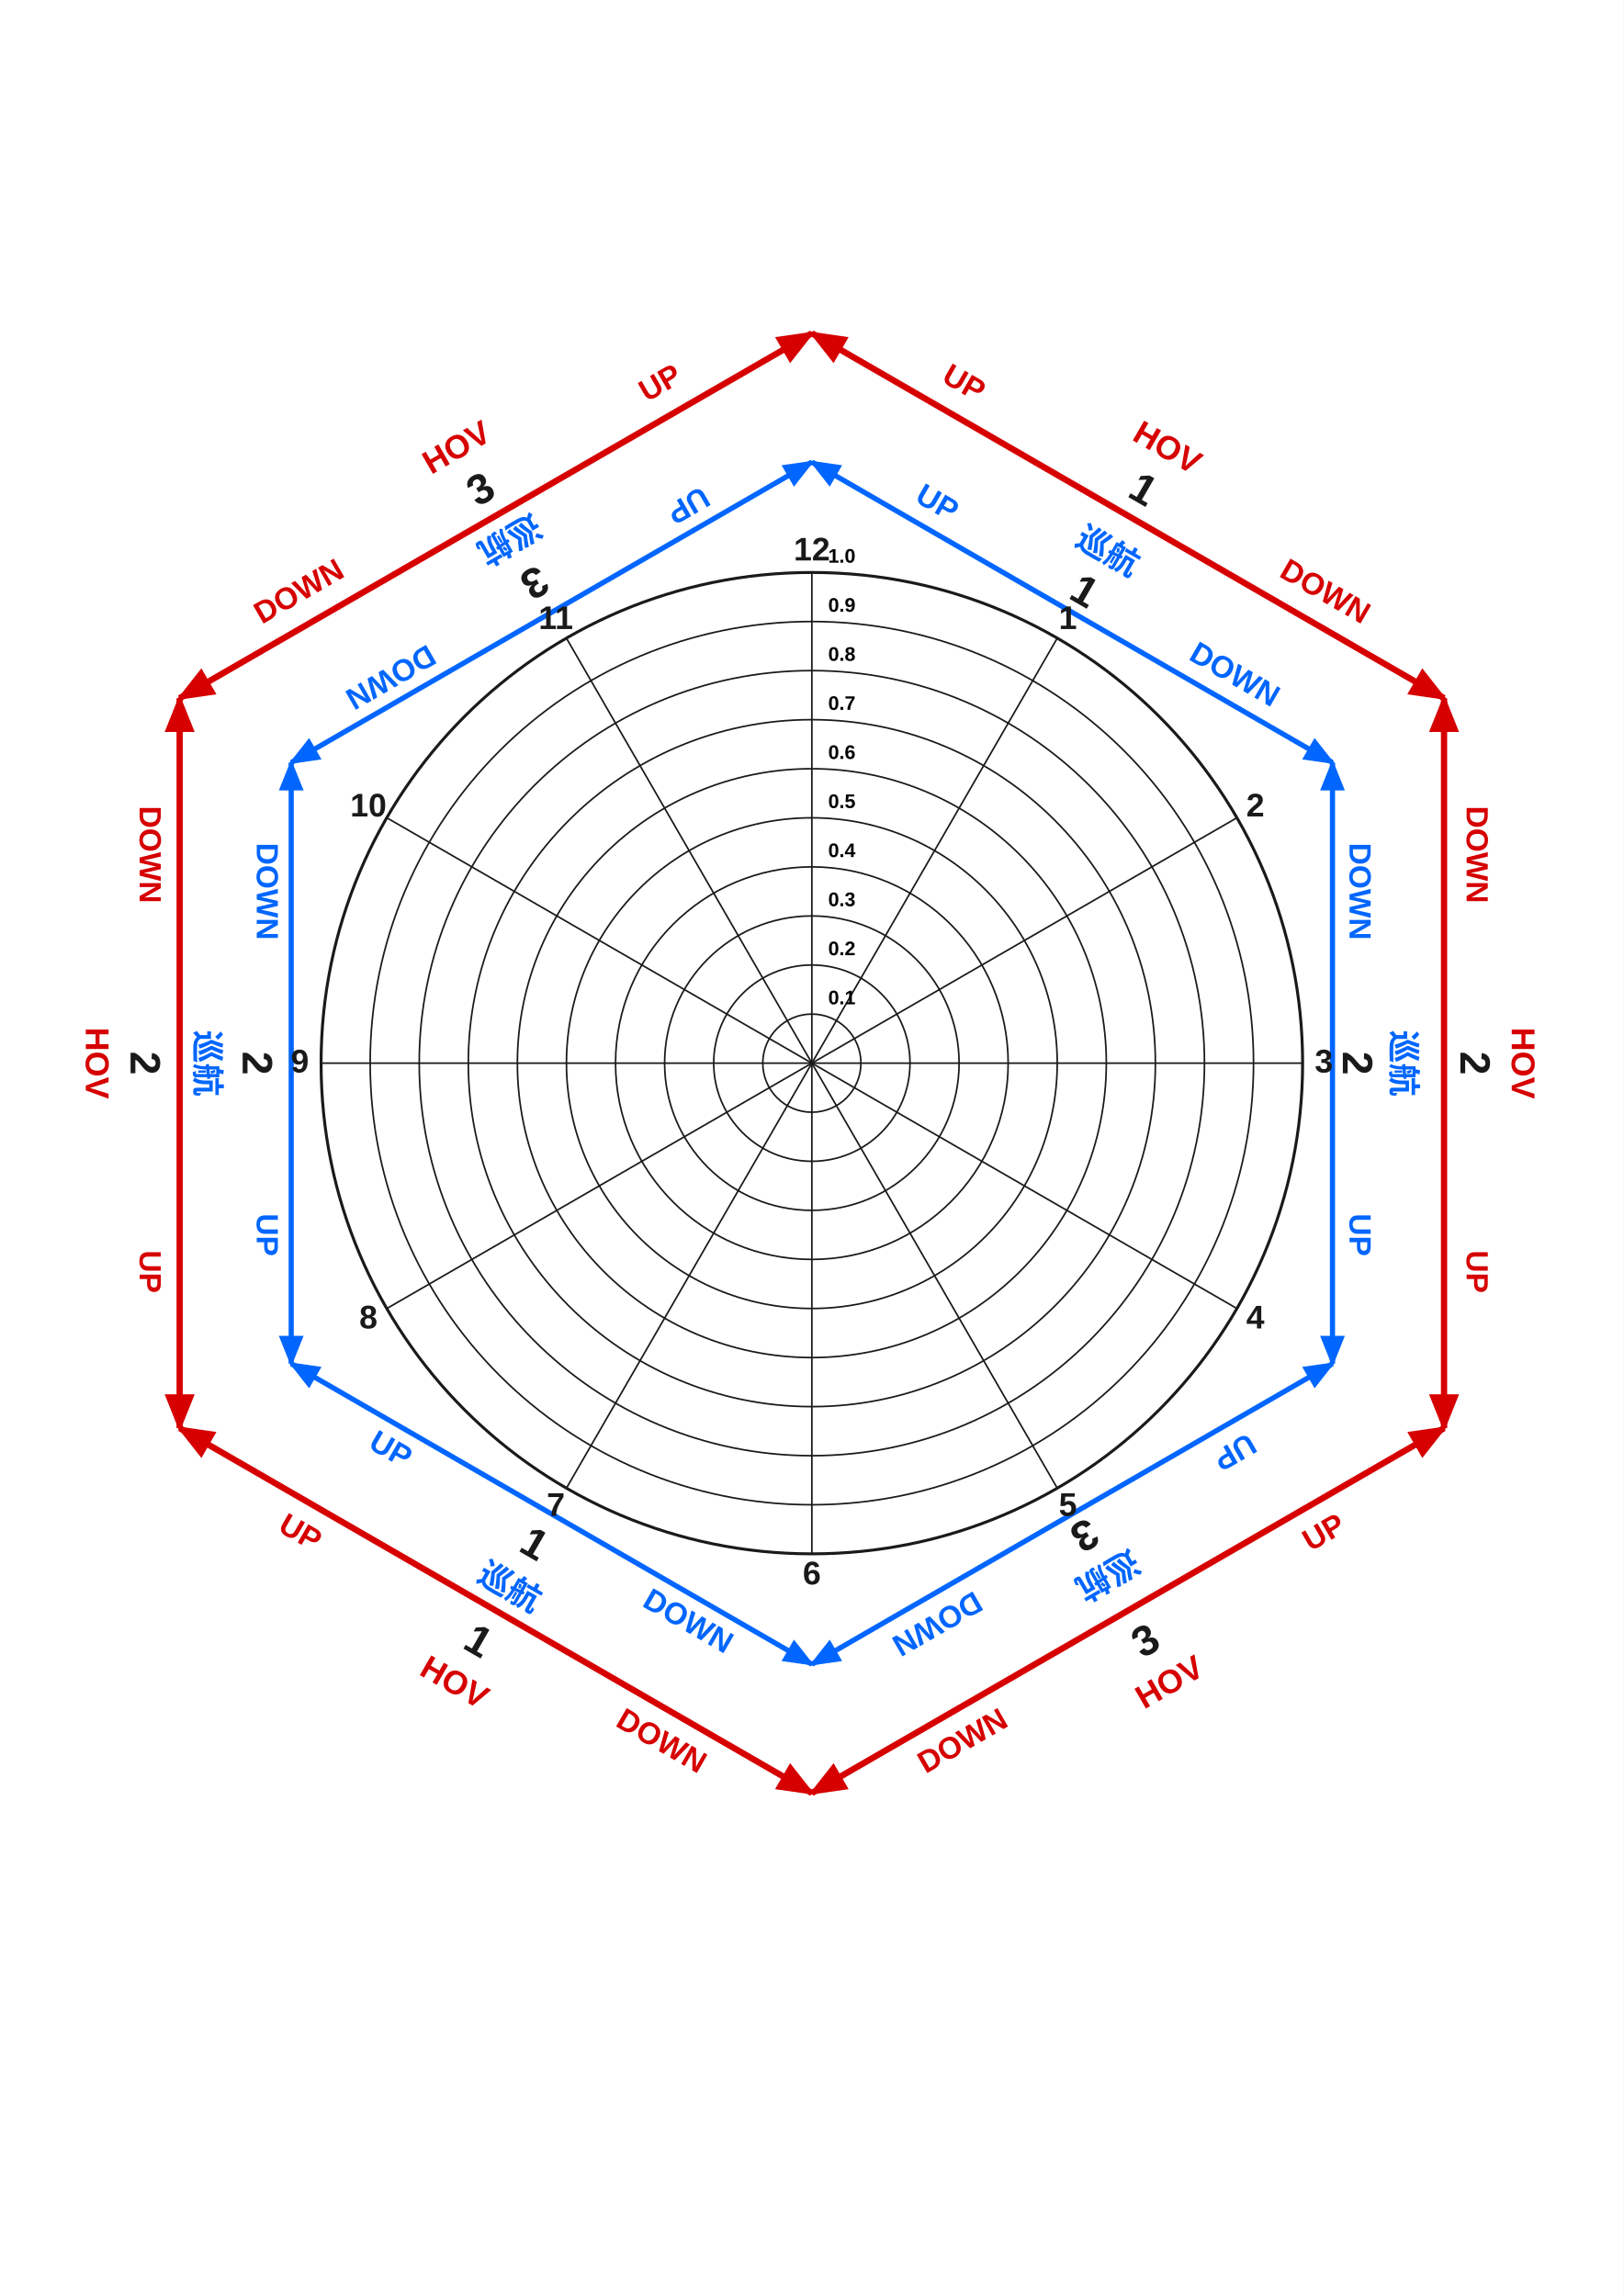
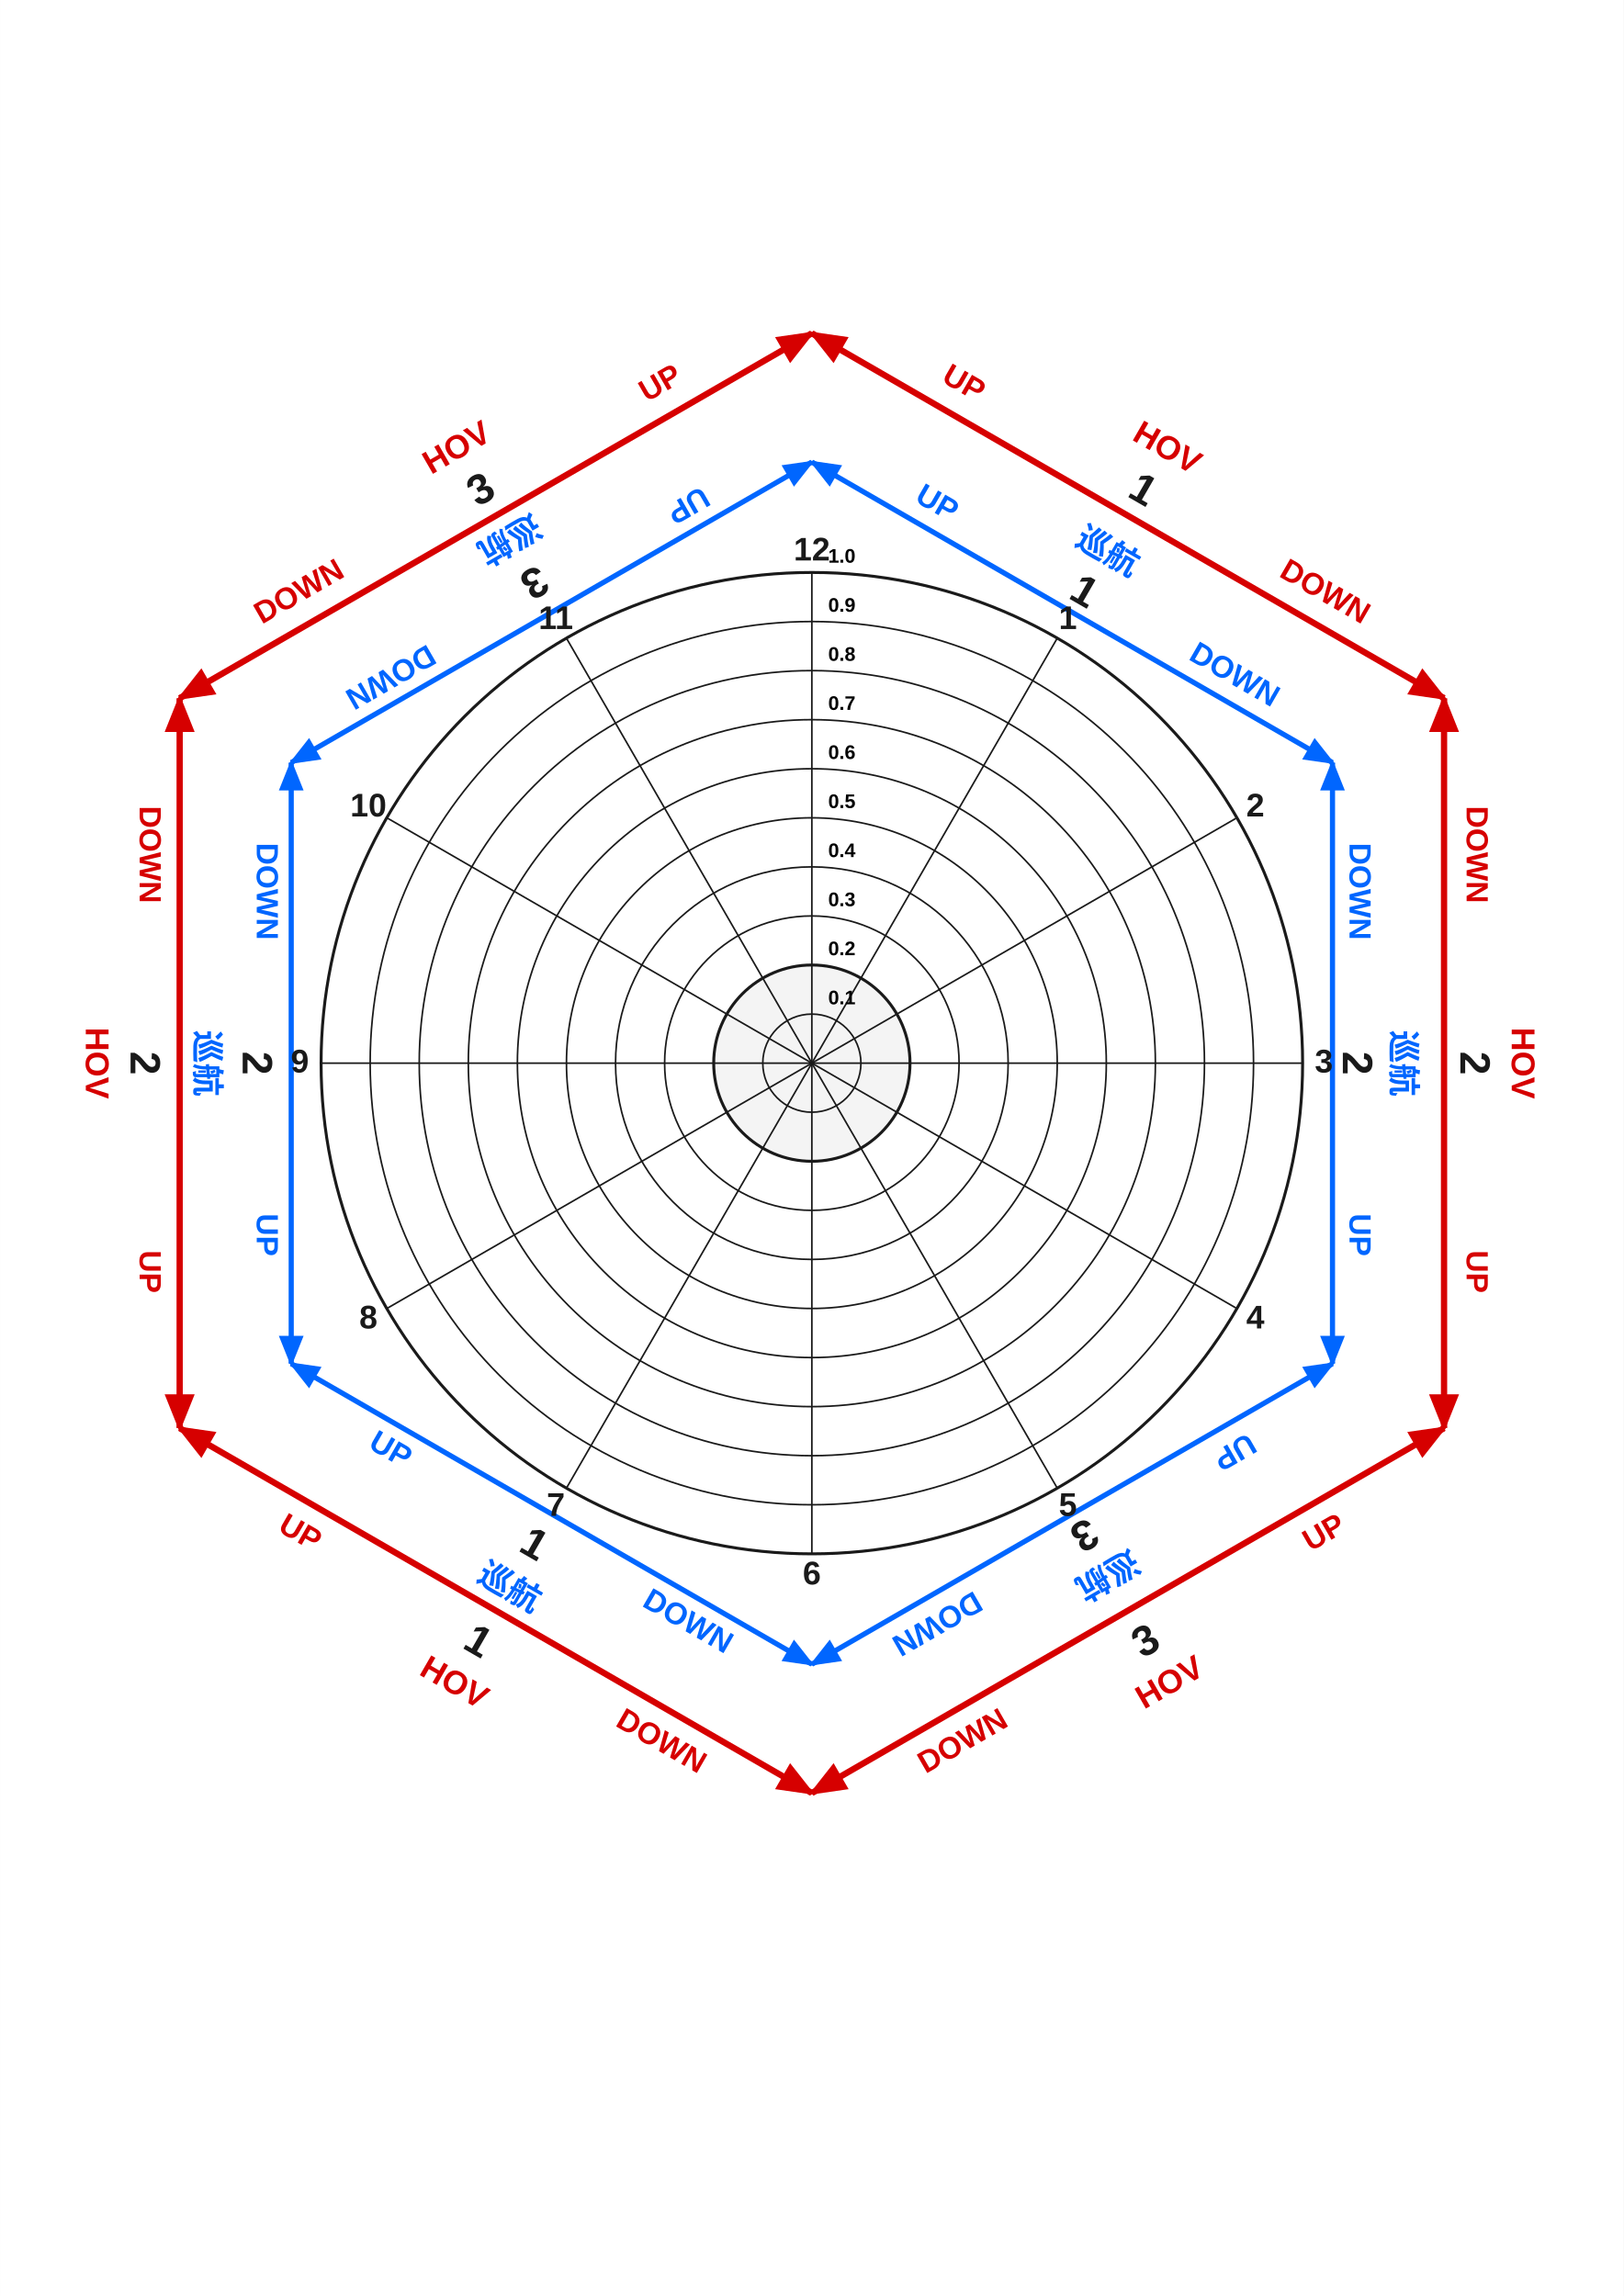
<svg xmlns="http://www.w3.org/2000/svg" width="210mm" height="297mm" viewBox="0 0 794 1123" role="img" aria-labelledby="chart-title chart-description">
  <defs>
    <marker id="hovArrowHead" viewBox="0 0 10 8" refX="9" refY="4" markerWidth="18" markerHeight="15" orient="auto-start-reverse" markerUnits="userSpaceOnUse">
      <path d="M0 0 L10 4 L0 8 Z" fill="#d60000" />
    </marker>
    <marker id="cruiseArrowHead" viewBox="0 0 10 8" refX="9" refY="4" markerWidth="18" markerHeight="15" orient="auto-start-reverse" markerUnits="userSpaceOnUse">
      <path d="M0 0 L10 4 L0 8 Z" fill="#0066ff" />
    </marker>
  </defs>
  <g id="backgroundLayer">
    <rect id="pageBackground" width="794" height="1123" fill="#ffffff" />
  </g>
  <g id="chartLayer" fill="none" stroke="#1a1a1a" stroke-width="1" transform="translate(397 520) scale(0.80) translate(-397 -520) translate(0 -41)">
+     <circle id="ring02Fill" cx="397" cy="561" r="60" fill="#1a1a1a" fill-opacity="0.05" stroke="none" pointer-events="none" />
    <circle id="ring01" cx="397" cy="561" r="30" />
-     <circle id="ring02" cx="397" cy="561" r="60" />
+     <circle id="ring02" cx="397" cy="561" r="60" stroke-width="1.8" />
    <circle id="ring03" cx="397" cy="561" r="90" />
    <circle id="ring04" cx="397" cy="561" r="120" />
    <circle id="ring05" cx="397" cy="561" r="150" />
    <circle id="ring06" cx="397" cy="561" r="180" />
    <circle id="ring07" cx="397" cy="561" r="210" />
    <circle id="ring08" cx="397" cy="561" r="240" />
    <circle id="ring09" cx="397" cy="561" r="270" />
    <g id="ring10">
      <circle id="outerCircle" cx="397" cy="561" r="300" stroke-width="1.8" />
    </g>
    <line id="axis00" x1="397" y1="561" x2="397" y2="261" />
    <line id="axis01" x1="397" y1="561" x2="547" y2="301.2" />
    <line id="axis02" x1="397" y1="561" x2="656.8" y2="411" />
    <line id="axis03" x1="397" y1="561" x2="697" y2="561" />
    <line id="axis04" x1="397" y1="561" x2="656.8" y2="711" />
    <line id="axis05" x1="397" y1="561" x2="547" y2="820.8" />
    <line id="axis06" x1="397" y1="561" x2="397" y2="861" />
    <line id="axis07" x1="397" y1="561" x2="247" y2="820.8" />
    <line id="axis08" x1="397" y1="561" x2="137.2" y2="711" />
    <line id="axis09" x1="397" y1="561" x2="97" y2="561" />
    <line id="axis10" x1="397" y1="561" x2="137.2" y2="411" />
    <line id="axis11" x1="397" y1="561" x2="247" y2="301.2" />
  </g>
  <g id="hovLayer" fill="none" stroke="#d60000" stroke-width="3" stroke-linejoin="round">
    <g id="hovGroup" transform="rotate(0 397 520)" style="cursor: grab;">
      <circle id="hovRotationHandle" cx="397" cy="520" r="358" fill="none" stroke="transparent" stroke-width="44" pointer-events="stroke" style="touch-action: none;" />
      <g id="hovContent" transform="translate(397 520) scale(1.02) translate(-397 -520)">
        <g id="hovHexagon">
          <line id="hovArrowBody00" x1="397" y1="170" x2="700.1" y2="345" marker-start="url(#hovArrowHead)" marker-end="url(#hovArrowHead)" />
          <line id="hovArrowBody01" x1="700.1" y1="345" x2="700.1" y2="695" marker-start="url(#hovArrowHead)" marker-end="url(#hovArrowHead)" />
          <line id="hovArrowBody02" x1="700.1" y1="695" x2="397" y2="870" marker-start="url(#hovArrowHead)" marker-end="url(#hovArrowHead)" />
          <line id="hovArrowBody03" x1="397" y1="870" x2="93.9" y2="695" marker-start="url(#hovArrowHead)" marker-end="url(#hovArrowHead)" />
          <line id="hovArrowBody04" x1="93.9" y1="695" x2="93.9" y2="345" marker-start="url(#hovArrowHead)" marker-end="url(#hovArrowHead)" />
          <line id="hovArrowBody05" x1="93.9" y1="345" x2="397" y2="170" marker-start="url(#hovArrowHead)" marker-end="url(#hovArrowHead)" />
        </g>
        <g id="hovTypeLabels" fill="#d60000" stroke="none" font-family="Arial, 'Noto Sans JP', sans-serif" font-size="15.85" font-weight="700" text-anchor="middle" dominant-baseline="middle">
          <text id="hovTypeLabel1a" x="567.10" y="225.54" transform="rotate(30 567.10 225.54)">HOV</text>
          <text id="hovTypeLabel1b" x="225.27" y="817.62" transform="rotate(30 225.27 817.62)">HOV</text>
          <text id="hovTypeLabel2a" x="737.05" y="520.00" transform="rotate(90 737.05 520.00)">HOV</text>
          <text id="hovTypeLabel2b" x="53.40" y="520.00" transform="rotate(90 53.40 520.00)">HOV</text>
          <text id="hovTypeLabel3a" x="568.87" y="817.53" transform="rotate(-30 568.87 817.53)">HOV</text>
          <text id="hovTypeLabel3b" x="227.05" y="225.46" transform="rotate(-30 227.05 225.46)">HOV</text>
        </g>
        <g id="hovDirectionLabels" fill="#d60000" stroke="none" font-family="Arial, 'Noto Sans JP', sans-serif" font-size="14.73" font-weight="700" text-anchor="middle" dominant-baseline="middle">
          <text id="hovUpLabel3a" x="642.8" y="745.6" transform="rotate(-30 642.8 745.6)">UP</text>
          <text id="hovDownLabel3a" x="469.6" y="845.6" transform="rotate(-30 469.6 845.6)">DOWN</text>
          <text id="hovUpLabel3b" x="324.6" y="194.4" transform="rotate(-30 324.6 194.4)">UP</text>
          <text id="hovDownLabel3b" x="151.4" y="294.4" transform="rotate(-30 151.4 294.4)">DOWN</text>
          <text id="hovDownLabel1a" x="642.8" y="294.4" transform="rotate(30 642.8 294.4)">DOWN</text>
          <text id="hovUpLabel1a" x="469.6" y="194.4" transform="rotate(30 469.6 194.4)">UP</text>
          <text id="hovDownLabel1b" x="324.6" y="845.6" transform="rotate(30 324.6 845.6)">DOWN</text>
          <text id="hovUpLabel1b" x="151.4" y="745.6" transform="rotate(30 151.4 745.6)">UP</text>
          <text id="hovUpLabel2a" x="715.1" y="620" transform="rotate(90 715.1 620)">UP</text>
          <text id="hovDownLabel2a" x="715.1" y="420" transform="rotate(90 715.1 420)">DOWN</text>
          <text id="hovUpLabel2b" x="78.9" y="620" transform="rotate(90 78.9 620)">UP</text>
          <text id="hovDownLabel2b" x="78.9" y="420" transform="rotate(90 78.9 420)">DOWN</text>
        </g>
        <g id="hovSideLabels" fill="#1a1a1a" stroke="none" font-family="Arial, 'Noto Sans JP', sans-serif" font-size="20.38" font-weight="700" text-anchor="middle" dominant-baseline="middle">
          <text id="hovSideLabel1a" x="555.43" y="245.74" transform="rotate(30 555.43 245.74)">1</text>
          <text id="hovSideLabel1b" x="236.66" y="797.93" transform="rotate(30 236.66 797.93)">1</text>
          <text id="hovSideLabel2a" x="713.72" y="520.00" transform="rotate(90 713.72 520.00)">2</text>
          <text id="hovSideLabel2b" x="76.15" y="520.00" transform="rotate(90 76.15 520.00)">2</text>
          <text id="hovSideLabel3a" x="557.49" y="797.83" transform="rotate(-30 557.49 797.83)">3</text>
          <text id="hovSideLabel3b" x="238.73" y="245.66" transform="rotate(-30 238.73 245.66)">3</text>
        </g>
      </g>
    </g>
  </g>
  <g id="cruiseLayer" fill="none" stroke="#0066ff" stroke-width="3" stroke-linejoin="round">
    <g id="cruiseGroup" transform="rotate(0 397 520)" style="cursor: grab;">
      <circle id="cruiseRotationHandle" cx="397" cy="520" r="294" fill="none" stroke="transparent" stroke-width="44" pointer-events="stroke" style="touch-action: none;" />
      <g id="cruiseContent" transform="translate(397 520) scale(0.84) translate(-397 -520)">
        <g id="cruiseHexagon">
          <line id="cruiseArrowBody00" x1="397" y1="170" x2="700.1" y2="345" marker-start="url(#cruiseArrowHead)" marker-end="url(#cruiseArrowHead)" />
          <line id="cruiseArrowBody01" x1="700.1" y1="345" x2="700.1" y2="695" marker-start="url(#cruiseArrowHead)" marker-end="url(#cruiseArrowHead)" />
          <line id="cruiseArrowBody02" x1="700.1" y1="695" x2="397" y2="870" marker-start="url(#cruiseArrowHead)" marker-end="url(#cruiseArrowHead)" />
          <line id="cruiseArrowBody03" x1="397" y1="870" x2="93.9" y2="695" marker-start="url(#cruiseArrowHead)" marker-end="url(#cruiseArrowHead)" />
          <line id="cruiseArrowBody04" x1="93.9" y1="695" x2="93.9" y2="345" marker-start="url(#cruiseArrowHead)" marker-end="url(#cruiseArrowHead)" />
          <line id="cruiseArrowBody05" x1="93.9" y1="345" x2="397" y2="170" marker-start="url(#cruiseArrowHead)" marker-end="url(#cruiseArrowHead)" />
        </g>
        <g id="cruiseTypeLabels" fill="#0066ff" stroke="none" font-family="Arial, 'Noto Sans JP', sans-serif" font-size="19.25" font-weight="700" text-anchor="middle" dominant-baseline="middle">
          <text id="cruiseTypeLabel1a" x="569.32" y="221.70" transform="rotate(30 569.32 221.70)">巡航</text>
          <text id="cruiseTypeLabel1b" x="221.09" y="824.86" transform="rotate(30 221.09 824.86)">巡航</text>
          <text id="cruiseTypeLabel2a" x="741.49" y="520.00" transform="rotate(90 741.49 520.00)">巡航</text>
          <text id="cruiseTypeLabel2b" x="45.05" y="520.00" transform="rotate(90 45.05 520.00)">巡航</text>
          <text id="cruiseTypeLabel3a" x="569.31" y="818.29" transform="rotate(150 569.31 818.29)">巡航</text>
          <text id="cruiseTypeLabel3b" x="221.09" y="215.14" transform="rotate(150 221.09 215.14)">巡航</text>
        </g>
        <g id="cruiseDirectionLabels" fill="#0066ff" stroke="none" font-family="Arial, 'Noto Sans JP', sans-serif" font-size="17.88" font-weight="700" text-anchor="middle" dominant-baseline="middle">
          <text id="cruiseUpLabel3a" x="642.8" y="745.6" transform="rotate(150 642.8 745.6)">UP</text>
          <text id="cruiseDownLabel3a" x="469.6" y="845.6" transform="rotate(150 469.6 845.6)">DOWN</text>
          <text id="cruiseUpLabel3b" x="324.6" y="194.4" transform="rotate(150 324.6 194.4)">UP</text>
          <text id="cruiseDownLabel3b" x="151.4" y="294.4" transform="rotate(150 151.4 294.4)">DOWN</text>
          <text id="cruiseDownLabel1a" x="642.8" y="294.4" transform="rotate(30 642.8 294.4)">DOWN</text>
          <text id="cruiseUpLabel1a" x="469.6" y="194.4" transform="rotate(30 469.6 194.4)">UP</text>
          <text id="cruiseDownLabel1b" x="324.6" y="845.6" transform="rotate(30 324.6 845.6)">DOWN</text>
          <text id="cruiseUpLabel1b" x="151.4" y="745.6" transform="rotate(30 151.4 745.6)">UP</text>
          <text id="cruiseUpLabel2a" x="715.1" y="620" transform="rotate(90 715.1 620)">UP</text>
          <text id="cruiseDownLabel2a" x="715.1" y="420" transform="rotate(90 715.1 420)">DOWN</text>
          <text id="cruiseUpLabel2b" x="78.9" y="620" transform="rotate(90 78.9 620)">UP</text>
          <text id="cruiseDownLabel2b" x="78.9" y="420" transform="rotate(90 78.9 420)">DOWN</text>
        </g>
        <g id="cruiseSideLabels" fill="#1a1a1a" stroke="none" font-family="Arial, 'Noto Sans JP', sans-serif" font-size="24.75" font-weight="700" text-anchor="middle" dominant-baseline="middle">
          <text id="cruiseSideLabel1a" x="555.15" y="246.23" transform="rotate(30 555.15 246.23)">1</text>
          <text id="cruiseSideLabel1b" x="234.91" y="800.94" transform="rotate(30 234.91 800.94)">1</text>
          <text id="cruiseSideLabel2a" x="713.16" y="520.00" transform="rotate(90 713.16 520.00)">2</text>
          <text id="cruiseSideLabel2b" x="72.67" y="520.00" transform="rotate(90 72.67 520.00)">2</text>
          <text id="cruiseSideLabel3a" x="555.14" y="793.76" transform="rotate(150 555.14 793.76)">3</text>
          <text id="cruiseSideLabel3b" x="234.92" y="239.06" transform="rotate(150 234.92 239.06)">3</text>
        </g>
      </g>
    </g>
  </g>
  <g id="dotLayer" style="pointer-events: none;" />
  <g id="tableLayer" transform="translate(397 520) scale(0.80) translate(-397 -520) translate(0 -41)" fill="#1a1a1a" font-family="Arial, 'Noto Sans JP', sans-serif">
    <g id="radiusLabels" fill="#000000" font-size="12" font-weight="700" text-anchor="start">
      <text id="radiusLabel01" x="407" y="525">0.1</text>
      <text id="radiusLabel02" x="407" y="495">0.2</text>
      <text id="radiusLabel03" x="407" y="465">0.3</text>
      <text id="radiusLabel04" x="407" y="435">0.4</text>
      <text id="radiusLabel05" x="407" y="405">0.5</text>
      <text id="radiusLabel06" x="407" y="375">0.6</text>
      <text id="radiusLabel07" x="407" y="345">0.7</text>
      <text id="radiusLabel08" x="407" y="315">0.8</text>
      <text id="radiusLabel09" x="407" y="285">0.9</text>
      <text id="radiusLabel10" x="407" y="255">1.0</text>
    </g>
    <g id="clockLabels" fill="#1a1a1a" font-size="20" font-weight="700" text-anchor="middle" dominant-baseline="middle">
      <text id="clock00" x="397" y="248">12</text>
      <text id="clock01" x="553.5" y="289.9">1</text>
      <text id="clock02" x="668.1" y="404.5">2</text>
      <text id="clock03" x="710" y="561">3</text>
      <text id="clock04" x="668.1" y="717.5">4</text>
      <text id="clock05" x="553.5" y="832.1">5</text>
      <text id="clock06" x="397" y="874">6</text>
      <text id="clock07" x="240.5" y="832.1">7</text>
      <text id="clock08" x="125.9" y="717.5">8</text>
      <text id="clock09" x="84" y="561">9</text>
      <text id="clock10" x="125.9" y="404.5">10</text>
      <text id="clock11" x="240.5" y="289.9">11</text>
    </g>
  </g>
</svg>
